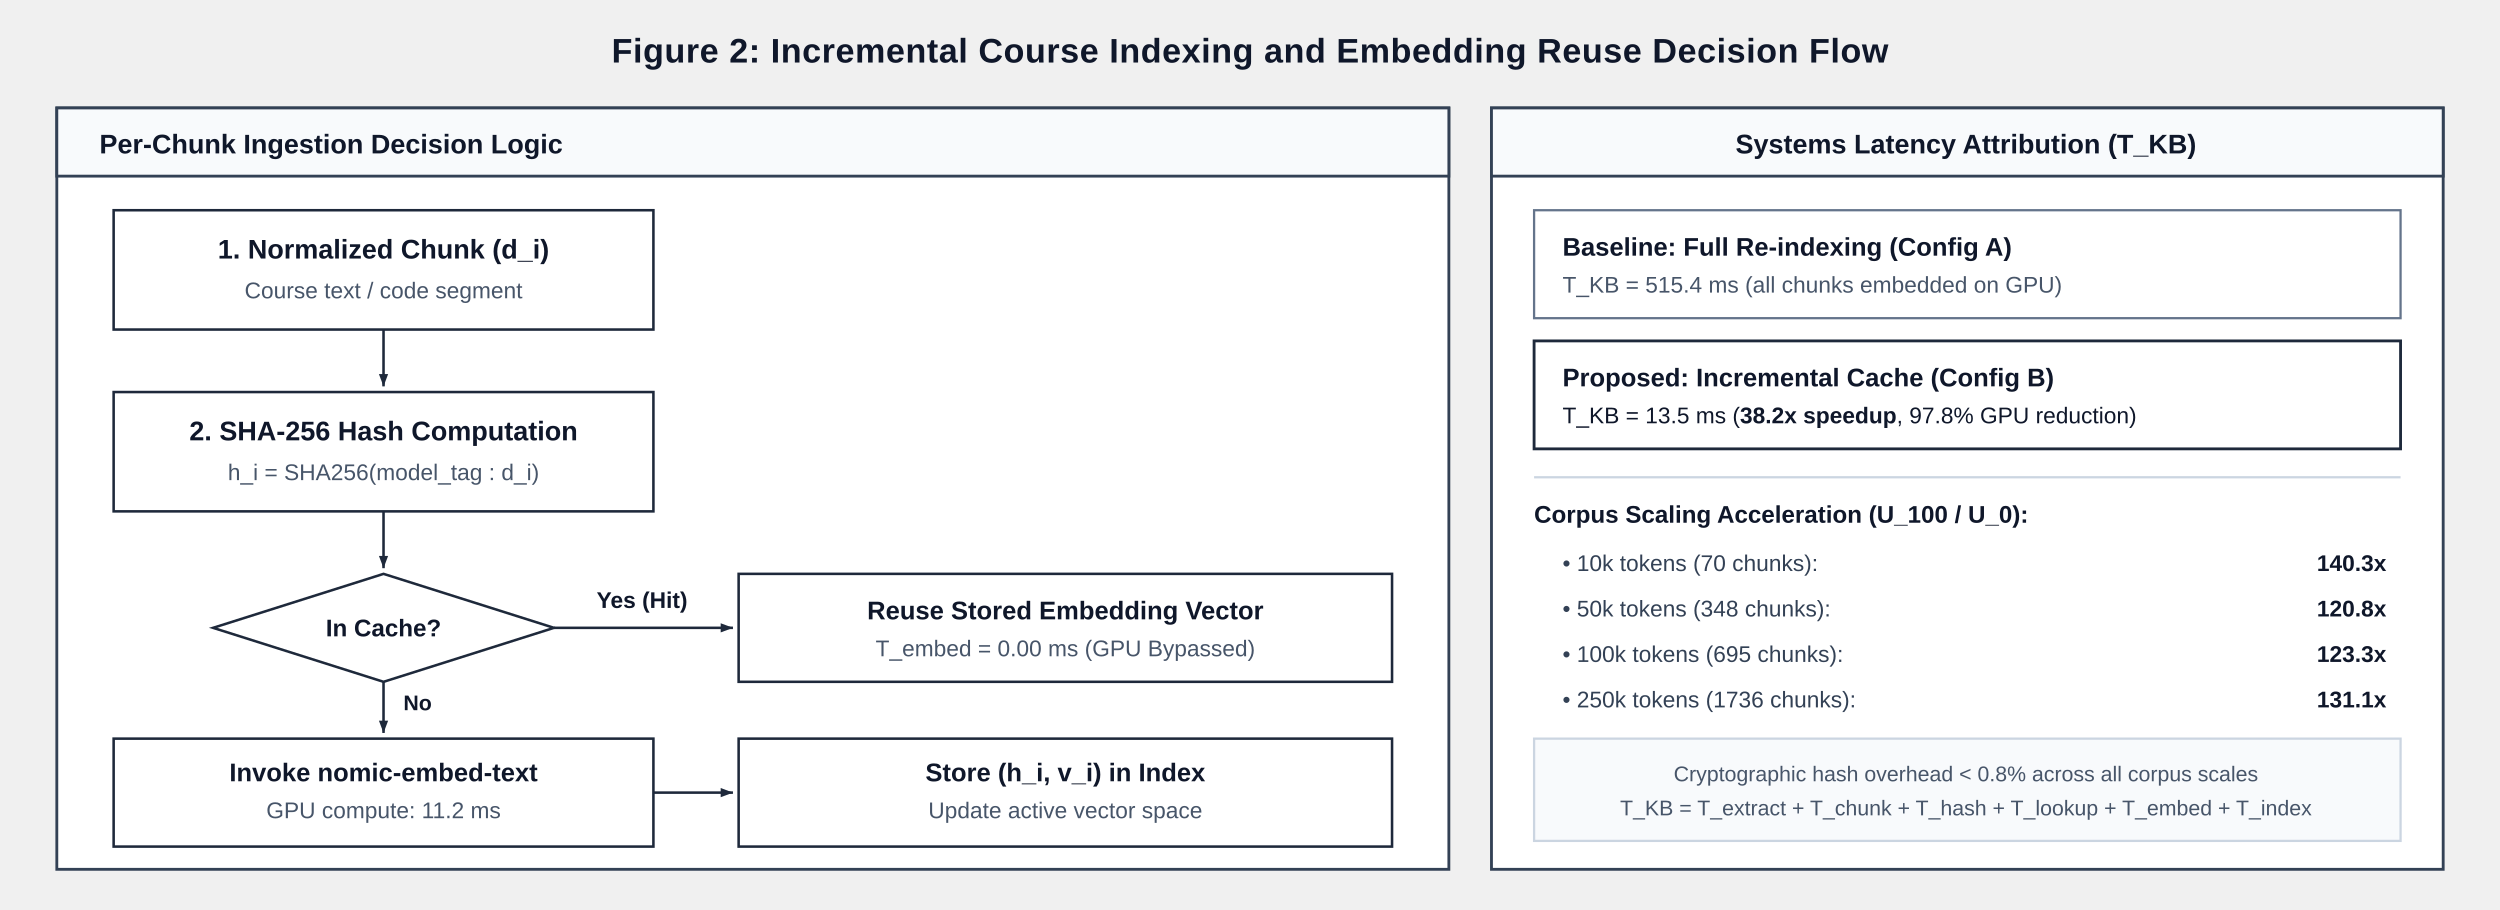
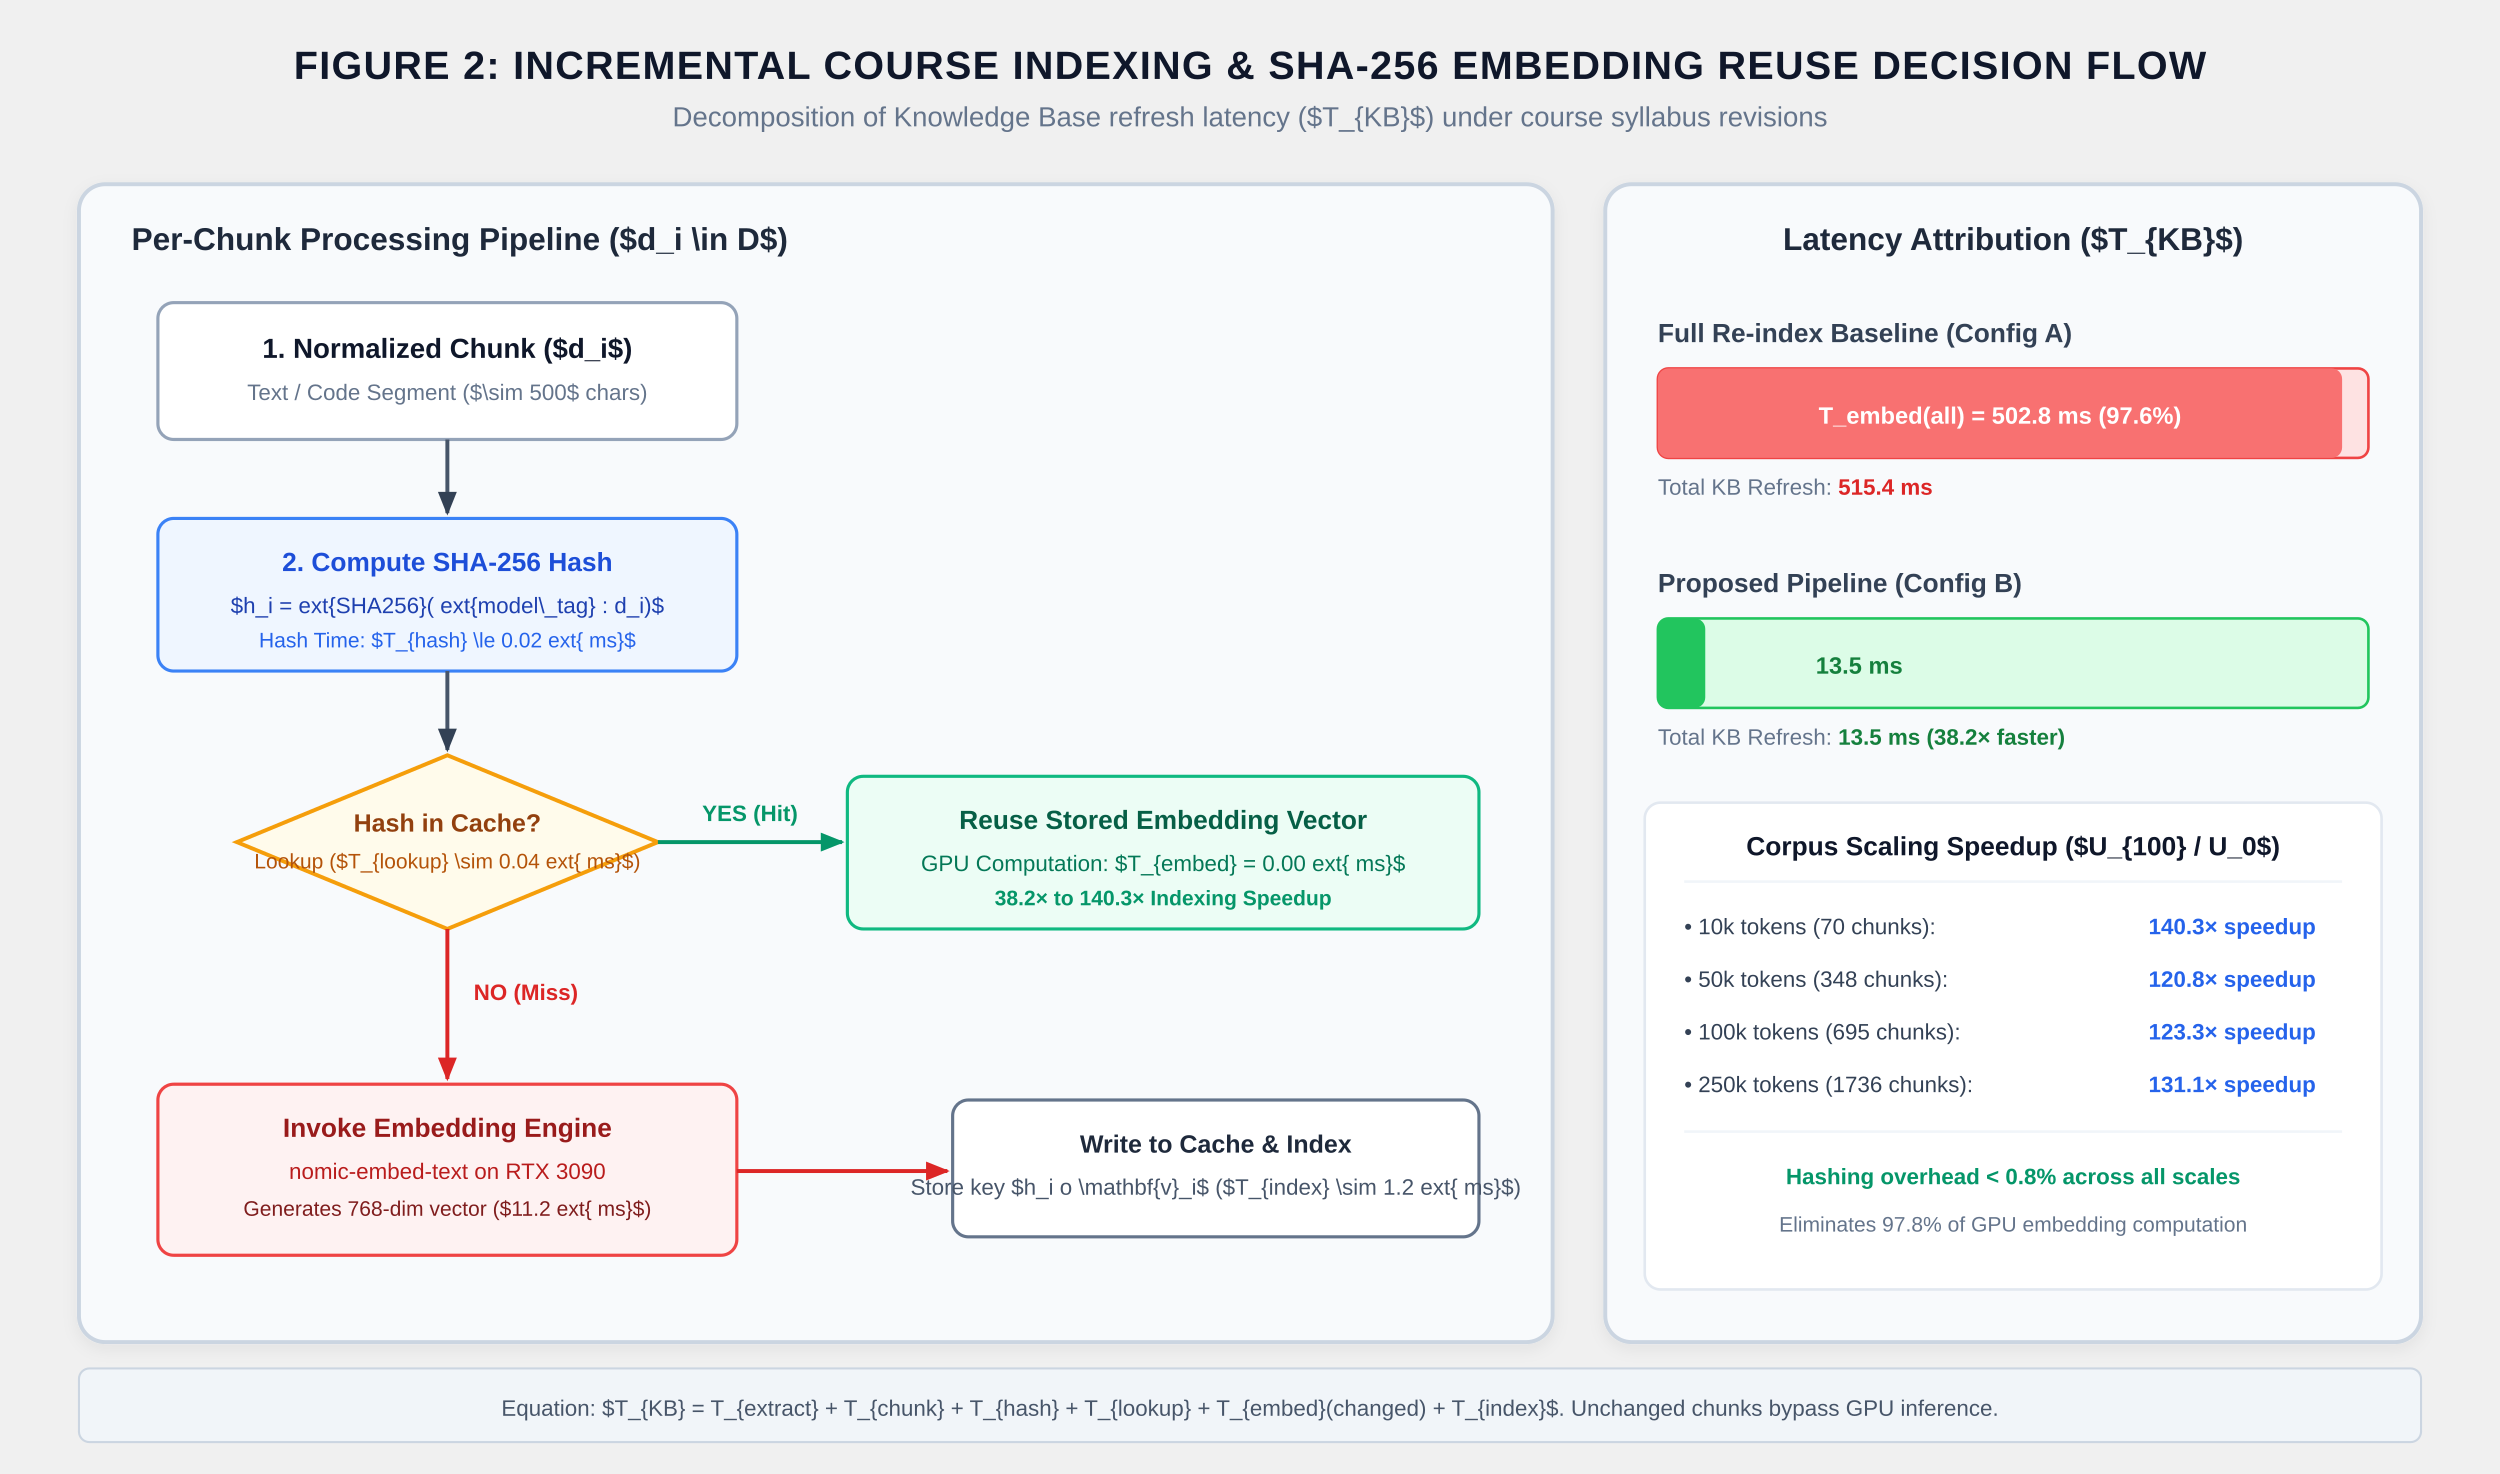
- <svg xmlns="http://www.w3.org/2000/svg" viewBox="0 0 880 320" width="100%" height="100%" style="background-color: #ffffff; font-family: -apple-system, BlinkMacSystemFont, 'Segoe UI', Arial, sans-serif;">
+ <svg xmlns="http://www.w3.org/2000/svg" viewBox="0 0 950 560" width="100%" height="100%" style="background-color: #ffffff; font-family: 'Helvetica Neue', Arial, sans-serif;">
  <defs>
-     <marker id="arr2" viewBox="0 0 10 10" refX="8" refY="5" markerWidth="6" markerHeight="6" orient="auto-start-reverse">
-       <path d="M 0 2 L 8 5 L 0 8 z" fill="#1e293b" />
+     <filter id="shadow2" x="-4%" y="-5%" width="108%" height="114%" filterUnits="userSpaceOnUse">
+       <feDropShadow dx="0" dy="2" stdDeviation="3" flood-color="#0f172a" flood-opacity="0.06" />
+     </filter>
+     <marker id="arr" viewBox="0 0 10 10" refX="9" refY="5" markerWidth="6" markerHeight="6" orient="auto-start-reverse">
+       <path d="M 0 1 L 10 5 L 0 9 z" fill="#334155" />
+     </marker>
+     <marker id="arrGreen" viewBox="0 0 10 10" refX="9" refY="5" markerWidth="6" markerHeight="6" orient="auto-start-reverse">
+       <path d="M 0 1 L 10 5 L 0 9 z" fill="#059669" />
+     </marker>
+     <marker id="arrRed" viewBox="0 0 10 10" refX="9" refY="5" markerWidth="6" markerHeight="6" orient="auto-start-reverse">
+       <path d="M 0 1 L 10 5 L 0 9 z" fill="#dc2626" />
    </marker>
  </defs>
-   <text x="440" y="22" text-anchor="middle" font-size="12" font-weight="700" fill="#0f172a" letter-spacing="0.2">
-     Figure 2: Incremental Course Indexing and Embedding Reuse Decision Flow
+   <text x="475" y="30" text-anchor="middle" font-size="15" font-weight="bold" fill="#0f172a" letter-spacing="0.5">
+     FIGURE 2: INCREMENTAL COURSE INDEXING &amp; SHA-256 EMBEDDING REUSE DECISION FLOW
  </text>
-   <rect x="20" y="38" width="490" height="268" fill="#ffffff" stroke="#334155" stroke-width="1" />
-   <rect x="20" y="38" width="490" height="24" fill="#f8fafc" stroke="#334155" stroke-width="1" />
-   <text x="35" y="54" font-size="9.5" font-weight="700" fill="#0f172a">Per-Chunk Ingestion Decision Logic</text>
-   <rect x="40" y="74" width="190" height="42" fill="#ffffff" stroke="#1e293b" stroke-width="0.9" />
-   <text x="135" y="91" text-anchor="middle" font-size="9.5" font-weight="600" fill="#0f172a">1. Normalized Chunk (d_i)</text>
-   <text x="135" y="105" text-anchor="middle" font-size="8" fill="#475569">Course text / code segment</text>
-   <path d="M 135 116 L 135 136" fill="none" stroke="#1e293b" stroke-width="0.9" marker-end="url(#arr2)" />
-   <rect x="40" y="138" width="190" height="42" fill="#ffffff" stroke="#1e293b" stroke-width="0.9" />
-   <text x="135" y="155" text-anchor="middle" font-size="9.5" font-weight="600" fill="#0f172a">2. SHA-256 Hash Computation</text>
-   <text x="135" y="169" text-anchor="middle" font-size="8" fill="#475569">h_i = SHA256(model_tag : d_i)</text>
-   <path d="M 135 180 L 135 200" fill="none" stroke="#1e293b" stroke-width="0.9" marker-end="url(#arr2)" />
-   <polygon points="135,202 195,221 135,240 75,221" fill="#ffffff" stroke="#1e293b" stroke-width="0.9" />
-   <text x="135" y="224" text-anchor="middle" font-size="8.5" font-weight="600" fill="#0f172a">In Cache?</text>
-   <path d="M 195 221 L 258 221" fill="none" stroke="#1e293b" stroke-width="0.9" marker-end="url(#arr2)" />
-   <text x="226" y="214" text-anchor="middle" font-size="8" font-weight="600" fill="#0f172a">Yes (Hit)</text>
-   <rect x="260" y="202" width="230" height="38" fill="#ffffff" stroke="#1e293b" stroke-width="0.9" />
-   <text x="375" y="218" text-anchor="middle" font-size="9" font-weight="600" fill="#0f172a">Reuse Stored Embedding Vector</text>
-   <text x="375" y="231" text-anchor="middle" font-size="8" fill="#475569">T_embed = 0.00 ms (GPU Bypassed)</text>
-   <path d="M 135 240 L 135 258" fill="none" stroke="#1e293b" stroke-width="0.9" marker-end="url(#arr2)" />
-   <text x="142" y="250" font-size="7.5" font-weight="600" fill="#0f172a">No</text>
-   <rect x="40" y="260" width="190" height="38" fill="#ffffff" stroke="#1e293b" stroke-width="0.9" />
-   <text x="135" y="275" text-anchor="middle" font-size="9" font-weight="600" fill="#0f172a">Invoke nomic-embed-text</text>
-   <text x="135" y="288" text-anchor="middle" font-size="8" fill="#475569">GPU compute: 11.2 ms</text>
-   <path d="M 230 279 L 258 279" fill="none" stroke="#1e293b" stroke-width="0.9" marker-end="url(#arr2)" />
-   <rect x="260" y="260" width="230" height="38" fill="#ffffff" stroke="#1e293b" stroke-width="0.9" />
-   <text x="375" y="275" text-anchor="middle" font-size="9" font-weight="600" fill="#0f172a">Store (h_i, v_i) in Index</text>
-   <text x="375" y="288" text-anchor="middle" font-size="8" fill="#475569">Update active vector space</text>
-   <rect x="525" y="38" width="335" height="268" fill="#ffffff" stroke="#334155" stroke-width="1" />
-   <rect x="525" y="38" width="335" height="24" fill="#f8fafc" stroke="#334155" stroke-width="1" />
-   <text x="692" y="54" text-anchor="middle" font-size="9.5" font-weight="700" fill="#0f172a">Systems Latency Attribution (T_KB)</text>
-   <rect x="540" y="74" width="305" height="38" fill="#ffffff" stroke="#64748b" stroke-width="0.8" />
-   <text x="550" y="90" font-size="9" font-weight="600" fill="#0f172a">Baseline: Full Re-indexing (Config A)</text>
-   <text x="550" y="103" font-size="8" fill="#475569">T_KB = 515.4 ms (all chunks embedded on GPU)</text>
-   <rect x="540" y="120" width="305" height="38" fill="#ffffff" stroke="#1e293b" stroke-width="1" />
-   <text x="550" y="136" font-size="9" font-weight="700" fill="#0f172a">Proposed: Incremental Cache (Config B)</text>
-   <text x="550" y="149" font-size="8" fill="#0f172a">T_KB = 13.5 ms (<tspan font-weight="700">38.2x speedup</tspan>, 97.8% GPU reduction)</text>
-   <line x1="540" y1="168" x2="845" y2="168" stroke="#cbd5e1" stroke-width="0.8" />
-   <text x="540" y="184" font-size="8.5" font-weight="700" fill="#0f172a">Corpus Scaling Acceleration (U_100 / U_0):</text>
-   <text x="550" y="201" font-size="8" fill="#334155">• 10k tokens (70 chunks):</text>
-   <text x="840" y="201" text-anchor="end" font-size="8" font-weight="700" fill="#0f172a">140.3x</text>
-   <text x="550" y="217" font-size="8" fill="#334155">• 50k tokens (348 chunks):</text>
-   <text x="840" y="217" text-anchor="end" font-size="8" font-weight="700" fill="#0f172a">120.8x</text>
-   <text x="550" y="233" font-size="8" fill="#334155">• 100k tokens (695 chunks):</text>
-   <text x="840" y="233" text-anchor="end" font-size="8" font-weight="700" fill="#0f172a">123.3x</text>
-   <text x="550" y="249" font-size="8" fill="#334155">• 250k tokens (1736 chunks):</text>
-   <text x="840" y="249" text-anchor="end" font-size="8" font-weight="700" fill="#0f172a">131.1x</text>
-   <rect x="540" y="260" width="305" height="36" fill="#f8fafc" stroke="#cbd5e1" stroke-width="0.8" />
-   <text x="692" y="275" text-anchor="middle" font-size="7.5" fill="#475569">Cryptographic hash overhead &lt; 0.8% across all corpus scales</text>
-   <text x="692" y="287" text-anchor="middle" font-size="7.5" fill="#475569">T_KB = T_extract + T_chunk + T_hash + T_lookup + T_embed + T_index</text>
+   <text x="475" y="48" text-anchor="middle" font-size="10.5" fill="#64748b">
+     Decomposition of Knowledge Base refresh latency ($T_{KB}$) under course syllabus revisions
+   </text>
+   <rect x="30" y="70" width="560" height="440" rx="10" fill="#f8fafc" stroke="#cbd5e1" stroke-width="1.5" filter="url(#shadow2)" />
+   <text x="50" y="95" font-size="12" font-weight="bold" fill="#1e293b">Per-Chunk Processing Pipeline ($d_i \in D$)</text>
+   <rect x="60" y="115" width="220" height="52" rx="6" fill="#ffffff" stroke="#94a3b8" stroke-width="1.2" />
+   <text x="170" y="136" text-anchor="middle" font-size="10.5" font-weight="bold" fill="#0f172a">1. Normalized Chunk ($d_i$)</text>
+   <text x="170" y="152" text-anchor="middle" font-size="8.5" fill="#64748b">Text / Code Segment ($\sim 500$ chars)</text>
+   <path d="M 170 167 L 170 195" fill="none" stroke="#475569" stroke-width="1.5" marker-end="url(#arr)" />
+   <rect x="60" y="197" width="220" height="58" rx="6" fill="#eff6ff" stroke="#3b82f6" stroke-width="1.2" />
+   <text x="170" y="217" text-anchor="middle" font-size="10" font-weight="bold" fill="#1d4ed8">2. Compute SHA-256 Hash</text>
+   <text x="170" y="233" text-anchor="middle" font-size="8.5" fill="#1e40af">$h_i = 	ext{SHA256}(	ext{model\_tag} : d_i)$</text>
+   <text x="170" y="246" text-anchor="middle" font-size="8" fill="#2563eb">Hash Time: $T_{hash} \le 0.02	ext{ ms}$</text>
+   <path d="M 170 255 L 170 285" fill="none" stroke="#475569" stroke-width="1.5" marker-end="url(#arr)" />
+   <polygon points="170,287 250,320 170,353 90,320" fill="#fffbeb" stroke="#f59e0b" stroke-width="1.5" />
+   <text x="170" y="316" text-anchor="middle" font-size="9.5" font-weight="bold" fill="#92400e">Hash in Cache?</text>
+   <text x="170" y="330" text-anchor="middle" font-size="8" fill="#b45309">Lookup ($T_{lookup} \sim 0.04	ext{ ms}$)</text>
+   <path d="M 250 320 L 320 320" fill="none" stroke="#059669" stroke-width="1.5" marker-end="url(#arrGreen)" />
+   <text x="285" y="312" text-anchor="middle" font-size="8.5" font-weight="bold" fill="#059669">YES (Hit)</text>
+   <rect x="322" y="295" width="240" height="58" rx="6" fill="#ecfdf5" stroke="#10b981" stroke-width="1.2" />
+   <text x="442" y="315" text-anchor="middle" font-size="10" font-weight="bold" fill="#065f46">Reuse Stored Embedding Vector</text>
+   <text x="442" y="331" text-anchor="middle" font-size="8.5" fill="#047857">GPU Computation: $T_{embed} = 0.00	ext{ ms}$</text>
+   <text x="442" y="344" text-anchor="middle" font-size="8" font-weight="bold" fill="#059669">38.2× to 140.3× Indexing Speedup</text>
+   <path d="M 170 353 L 170 410" fill="none" stroke="#dc2626" stroke-width="1.5" marker-end="url(#arrRed)" />
+   <text x="180" y="380" font-size="8.5" font-weight="bold" fill="#dc2626">NO (Miss)</text>
+   <rect x="60" y="412" width="220" height="65" rx="6" fill="#fef2f2" stroke="#ef4444" stroke-width="1.2" />
+   <text x="170" y="432" text-anchor="middle" font-size="10" font-weight="bold" fill="#991b1b">Invoke Embedding Engine</text>
+   <text x="170" y="448" text-anchor="middle" font-size="8.5" fill="#b91c1c">nomic-embed-text on RTX 3090</text>
+   <text x="170" y="462" text-anchor="middle" font-size="8" fill="#7f1d1d">Generates 768-dim vector ($11.2	ext{ ms}$)</text>
+   <path d="M 280 445 L 360 445" fill="none" stroke="#dc2626" stroke-width="1.5" marker-end="url(#arrRed)" />
+   <rect x="362" y="418" width="200" height="52" rx="6" fill="#ffffff" stroke="#64748b" stroke-width="1.2" />
+   <text x="462" y="438" text-anchor="middle" font-size="9.5" font-weight="bold" fill="#1e293b">Write to Cache &amp; Index</text>
+   <text x="462" y="454" text-anchor="middle" font-size="8.5" fill="#475569">Store key $h_i 	o \mathbf{v}_i$ ($T_{index} \sim 1.2	ext{ ms}$)</text>
+   <rect x="610" y="70" width="310" height="440" rx="10" fill="#f8fafc" stroke="#cbd5e1" stroke-width="1.5" filter="url(#shadow2)" />
+   <text x="765" y="95" text-anchor="middle" font-size="12" font-weight="bold" fill="#1e293b">Latency Attribution ($T_{KB}$)</text>
+   <text x="630" y="130" font-size="10" font-weight="bold" fill="#334155">Full Re-index Baseline (Config A)</text>
+   <rect x="630" y="140" width="270" height="34" rx="4" fill="#fee2e2" stroke="#ef4444" stroke-width="1" />
+   <rect x="630" y="140" width="260" height="34" rx="4" fill="#f87171" />
+   <text x="760" y="161" text-anchor="middle" font-size="9" font-weight="bold" fill="#ffffff">T_embed(all) = 502.8 ms (97.6%)</text>
+   <text x="630" y="188" font-size="8.5" fill="#64748b">Total KB Refresh: <tspan font-weight="bold" fill="#dc2626">515.4 ms</tspan>
+   </text>
+   <text x="630" y="225" font-size="10" font-weight="bold" fill="#334155">Proposed Pipeline (Config B)</text>
+   <rect x="630" y="235" width="270" height="34" rx="4" fill="#dcfce7" stroke="#22c55e" stroke-width="1" />
+   <rect x="630" y="235" width="18" height="34" rx="4" fill="#22c55e" />
+   <text x="690" y="256" font-size="9" font-weight="bold" fill="#15803d">13.5 ms</text>
+   <text x="630" y="283" font-size="8.5" fill="#64748b">Total KB Refresh: <tspan font-weight="bold" fill="#15803d">13.5 ms (38.2× faster)</tspan>
+   </text>
+   <rect x="625" y="305" width="280" height="185" rx="6" fill="#ffffff" stroke="#e2e8f0" stroke-width="1" />
+   <text x="765" y="325" text-anchor="middle" font-size="10" font-weight="bold" fill="#0f172a">Corpus Scaling Speedup ($U_{100} / U_0$)</text>
+   <path d="M 640 335 L 890 335" stroke="#f1f5f9" stroke-width="1" />
+   <text x="640" y="355" font-size="8.5" fill="#334155">• 10k tokens (70 chunks):</text>
+   <text x="880" y="355" text-anchor="end" font-size="8.5" font-weight="bold" fill="#2563eb">140.3× speedup</text>
+   <text x="640" y="375" font-size="8.5" fill="#334155">• 50k tokens (348 chunks):</text>
+   <text x="880" y="375" text-anchor="end" font-size="8.5" font-weight="bold" fill="#2563eb">120.8× speedup</text>
+   <text x="640" y="395" font-size="8.5" fill="#334155">• 100k tokens (695 chunks):</text>
+   <text x="880" y="395" text-anchor="end" font-size="8.5" font-weight="bold" fill="#2563eb">123.3× speedup</text>
+   <text x="640" y="415" font-size="8.5" fill="#334155">• 250k tokens (1736 chunks):</text>
+   <text x="880" y="415" text-anchor="end" font-size="8.5" font-weight="bold" fill="#2563eb">131.1× speedup</text>
+   <path d="M 640 430 L 890 430" stroke="#f1f5f9" stroke-width="1" />
+   <text x="765" y="450" text-anchor="middle" font-size="8.5" fill="#059669" font-weight="bold">Hashing overhead &lt; 0.8% across all scales</text>
+   <text x="765" y="468" text-anchor="middle" font-size="8" fill="#64748b">Eliminates 97.8% of GPU embedding computation</text>
+   <rect x="30" y="520" width="890" height="28" rx="4" fill="#f1f5f9" stroke="#cbd5e1" stroke-width="0.8" />
+   <text x="475" y="538" text-anchor="middle" font-size="8.5" fill="#475569">
+     Equation: $T_{KB} = T_{extract} + T_{chunk} + T_{hash} + T_{lookup} + T_{embed}(changed) + T_{index}$. Unchanged chunks bypass GPU inference.
+   </text>
</svg>
